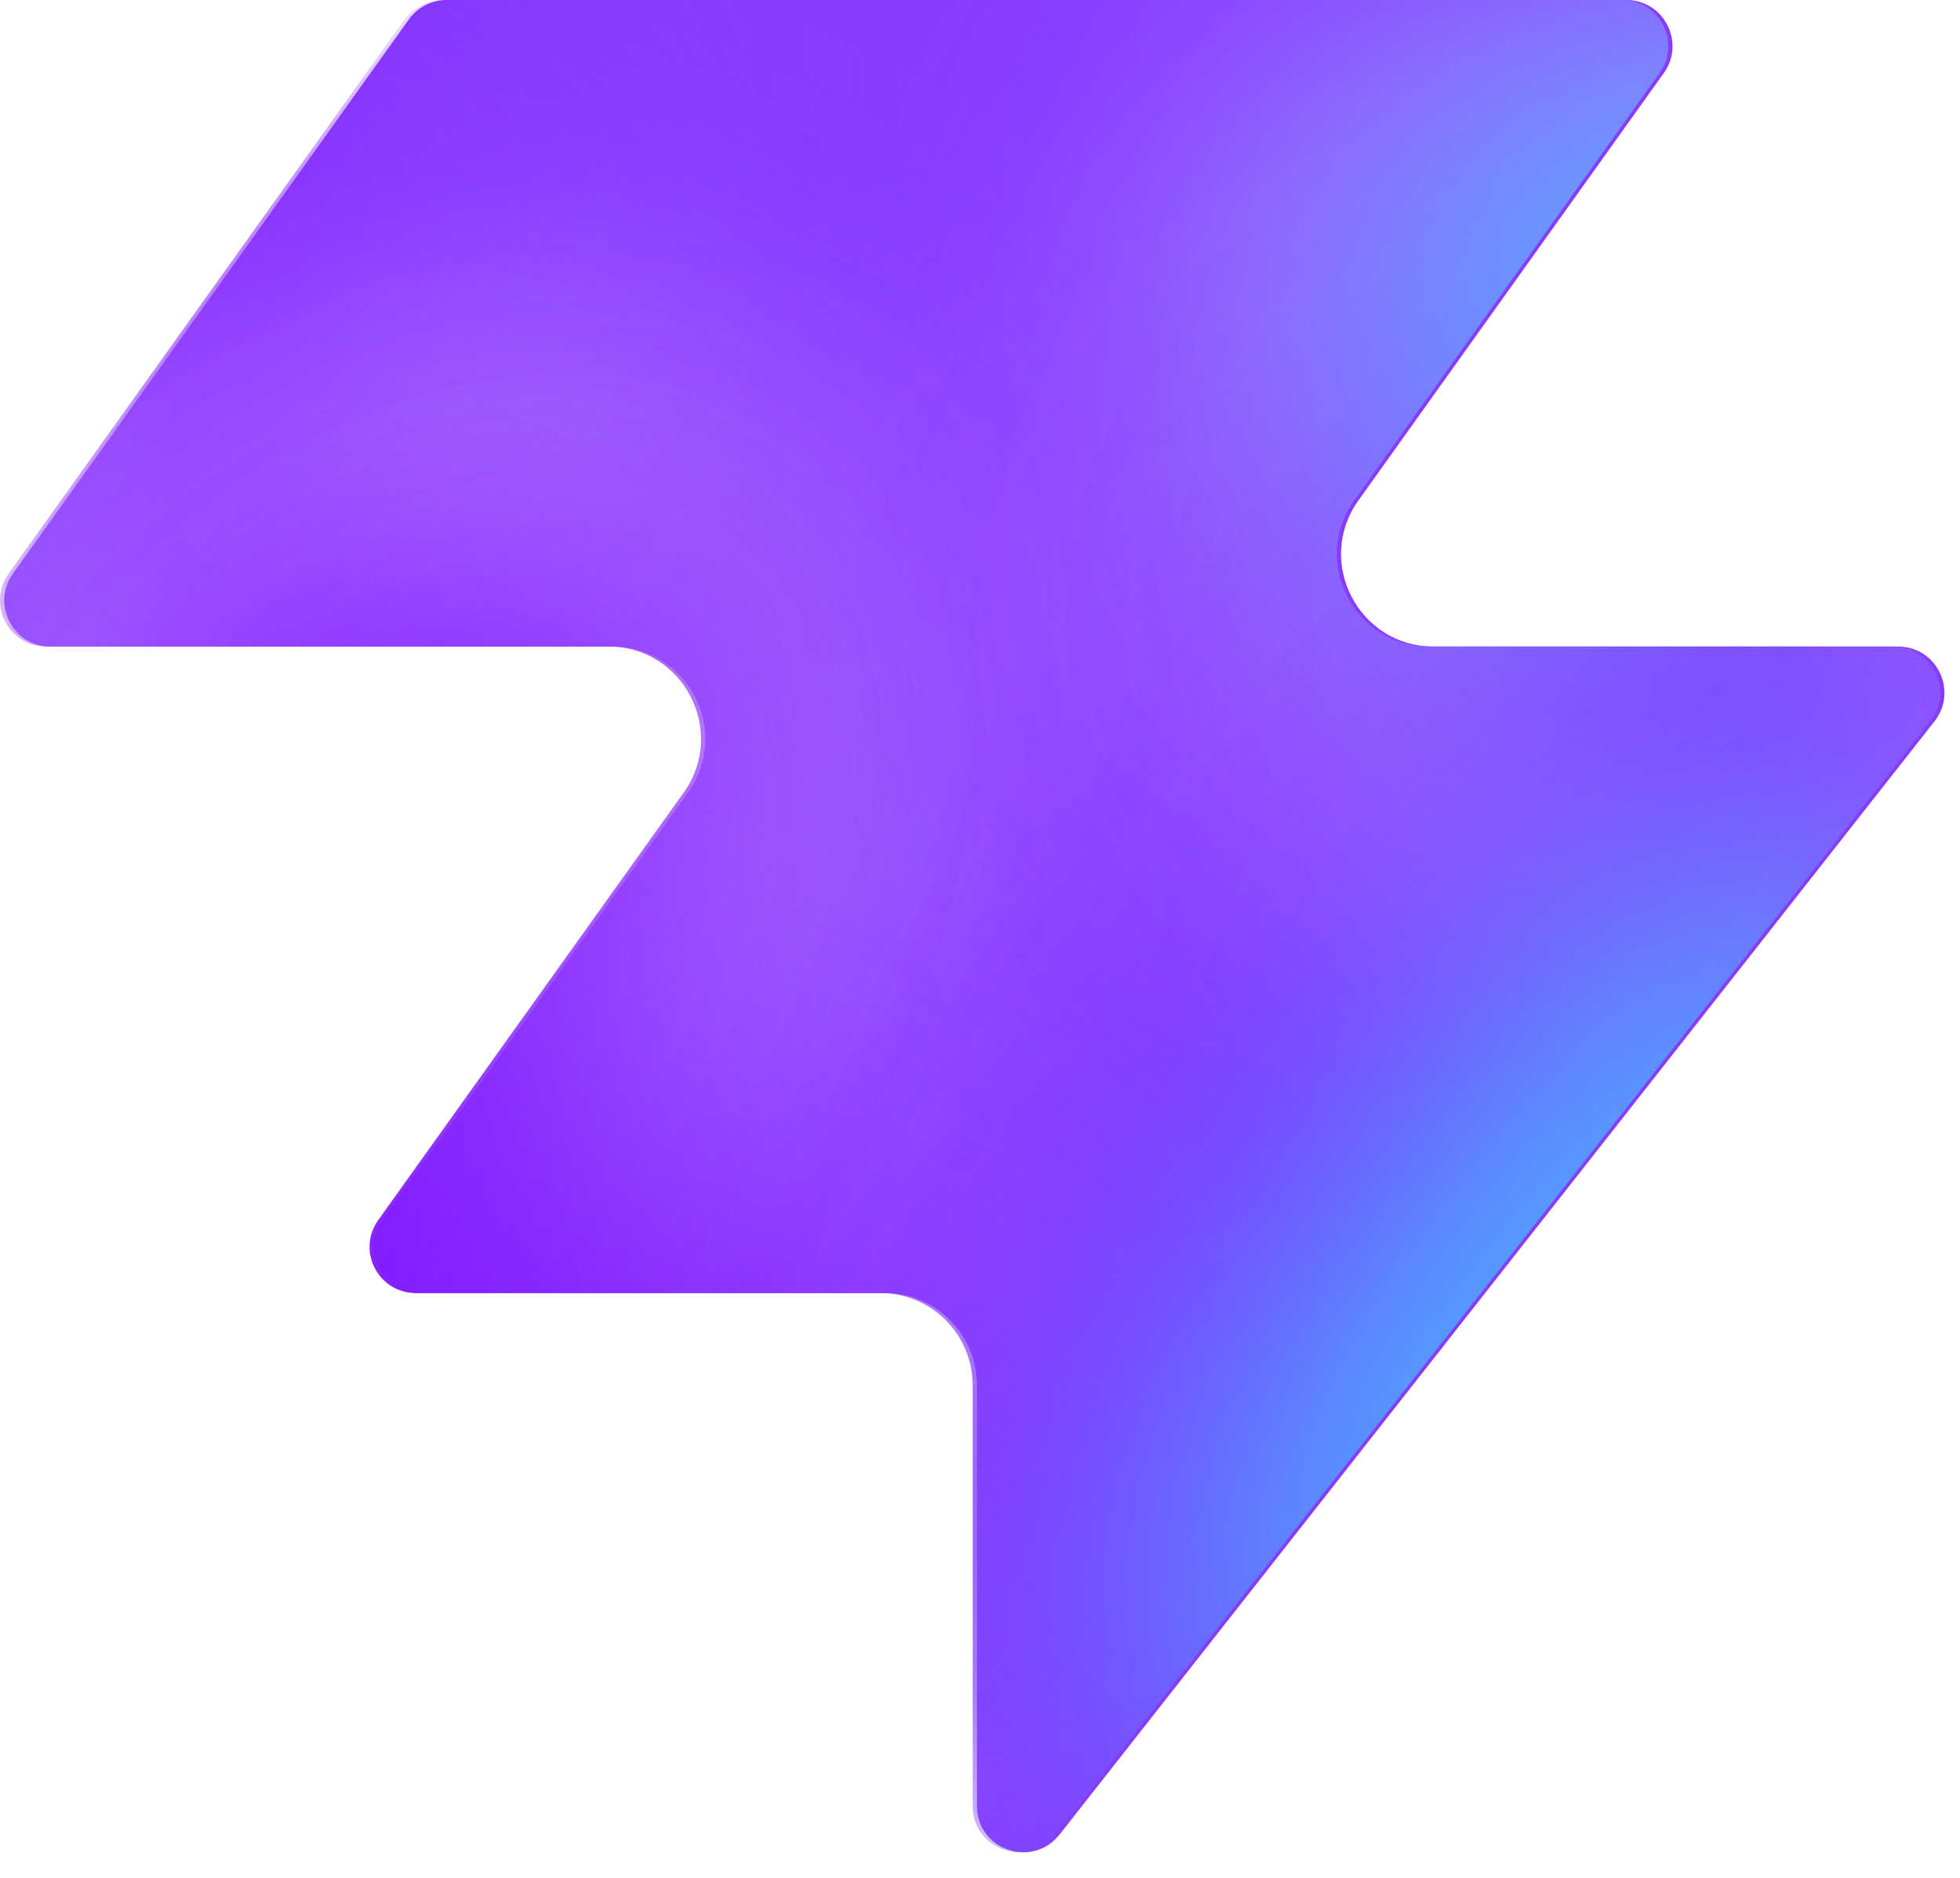
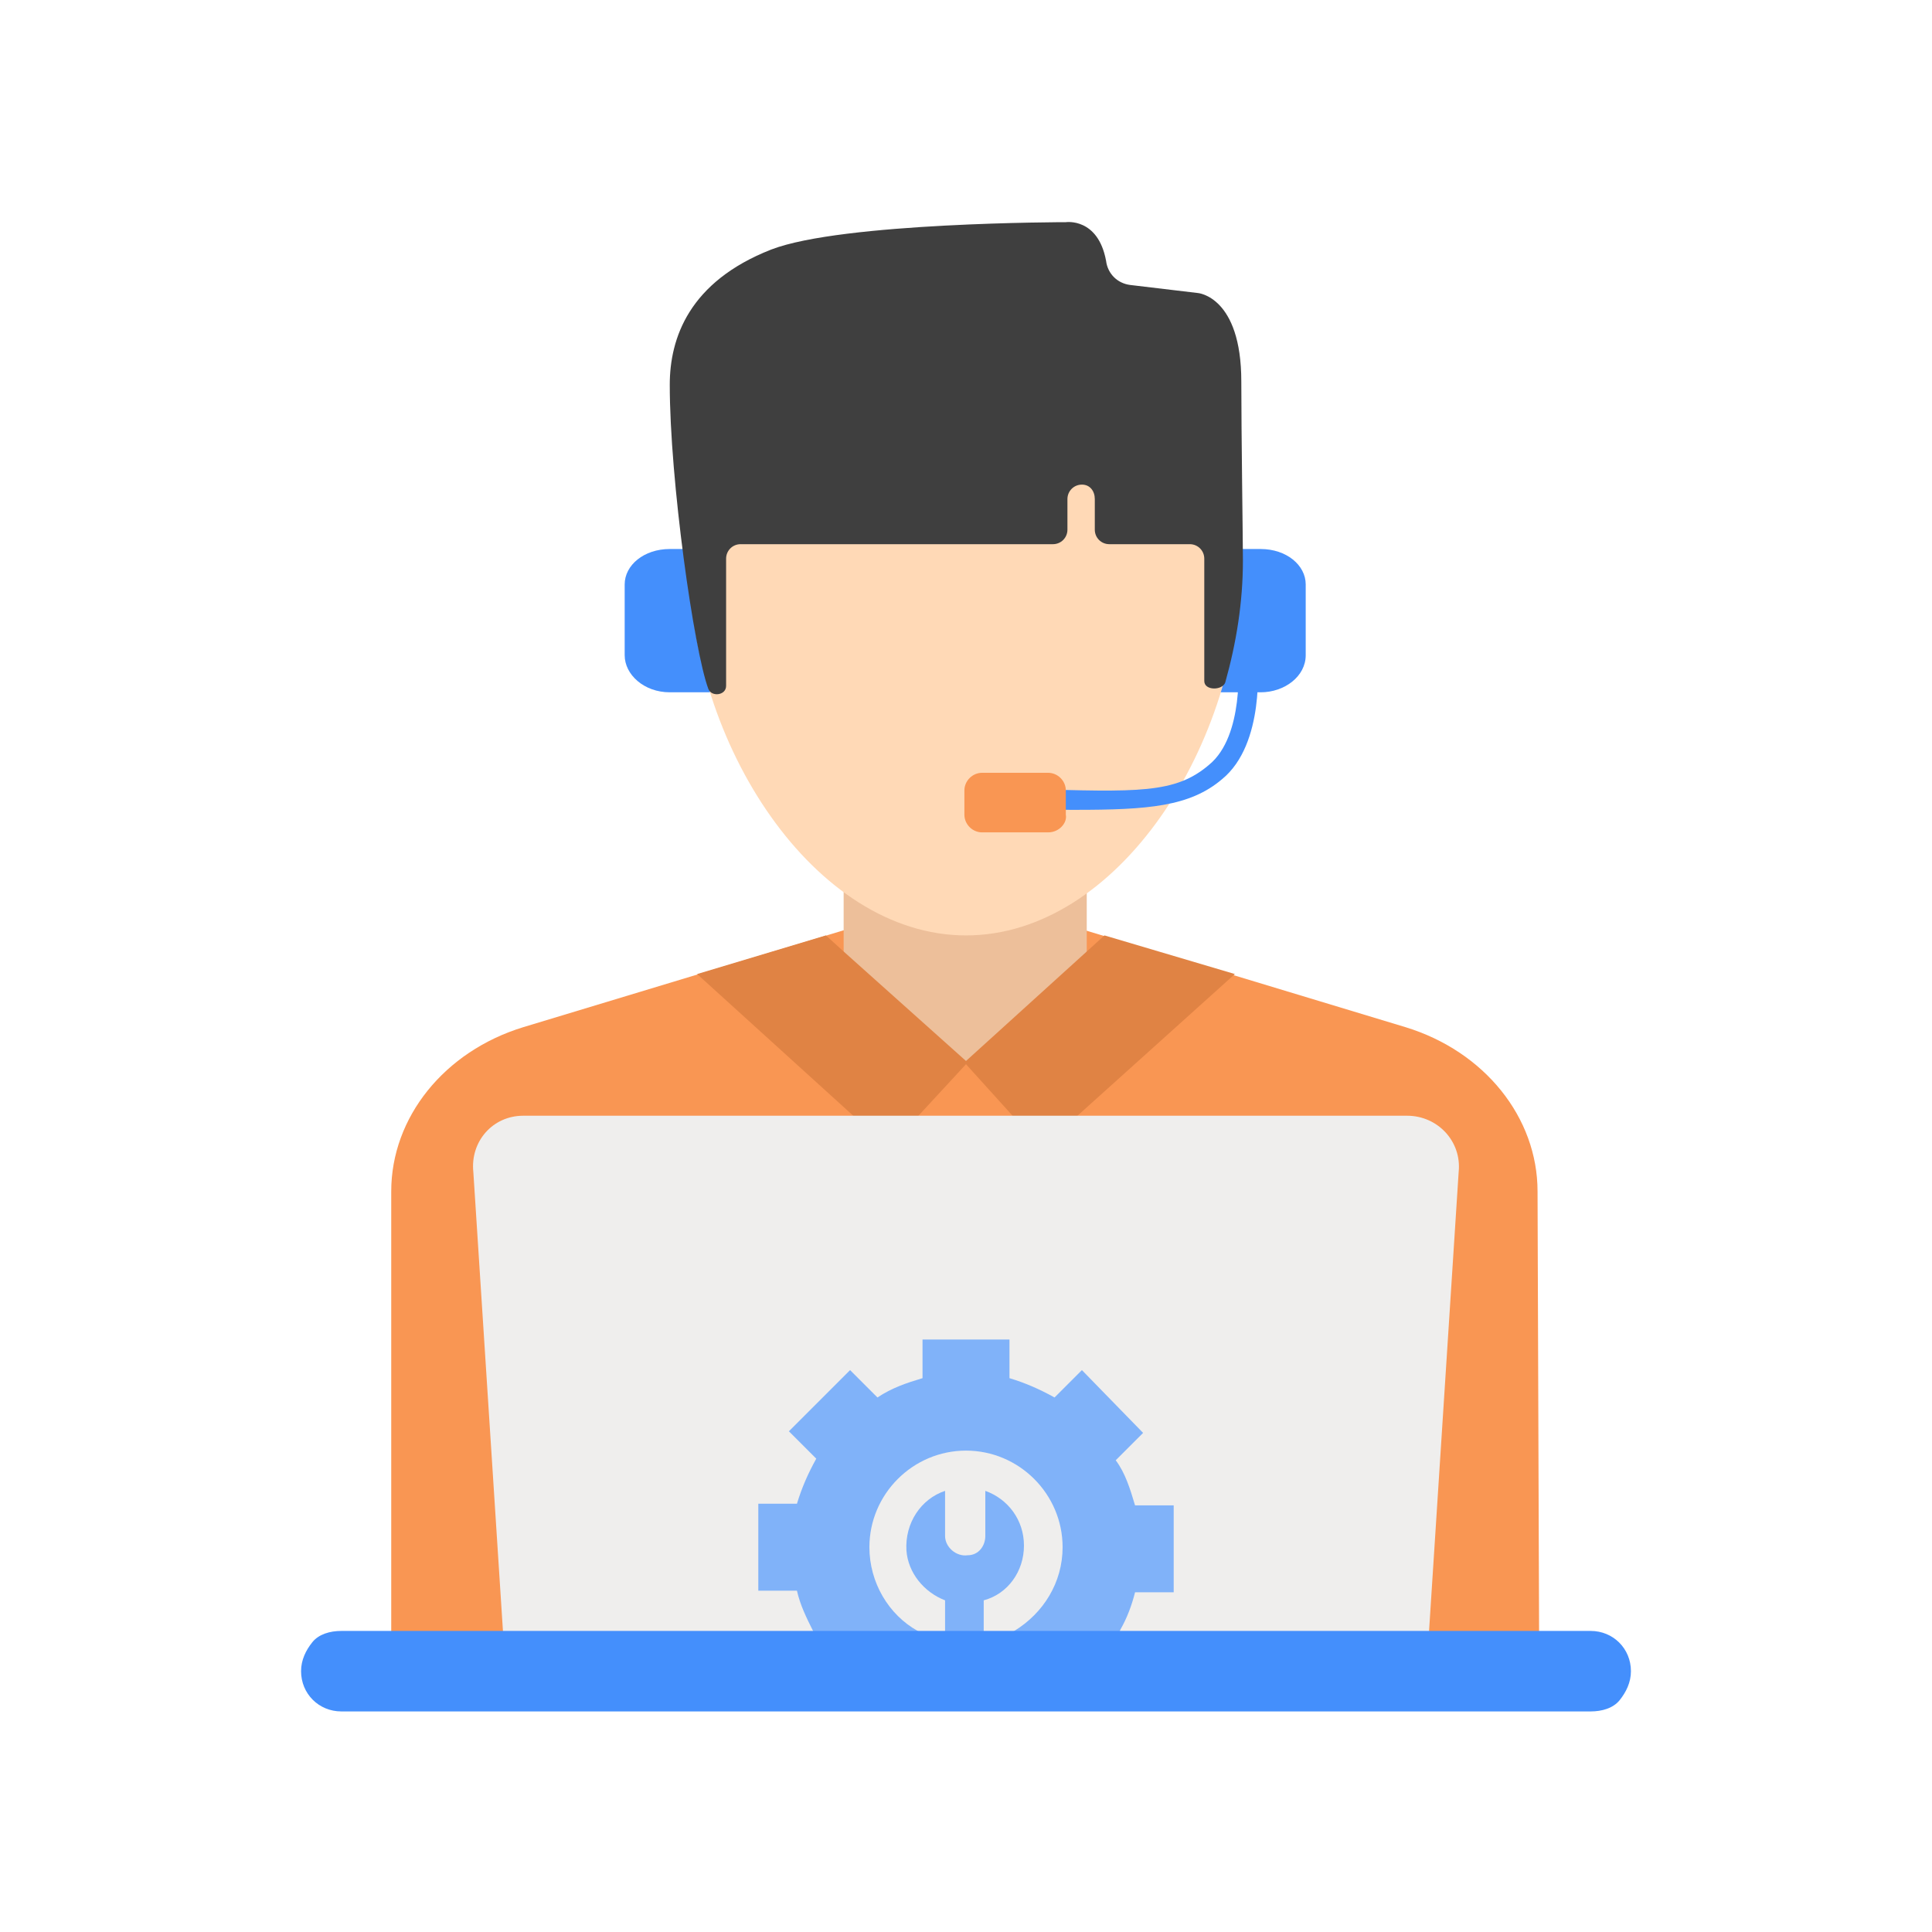
- <svg xmlns="http://www.w3.org/2000/svg" width="48" height="46" fill="none" viewBox="0 0 48 46">
-   <path fill="#863bff" d="M25.946 44.938c-.664.845-2.021.375-2.021-.698V33.937a2.26 2.26 0 0 0-2.262-2.262H10.287c-.92 0-1.456-1.04-.92-1.788l7.48-10.471c1.07-1.497 0-3.578-1.842-3.578H1.237c-.92 0-1.456-1.04-.92-1.788L10.013.474c.214-.297.556-.474.92-.474h28.894c.92 0 1.456 1.04.92 1.788l-7.48 10.471c-1.07 1.498 0 3.579 1.842 3.579h11.377c.943 0 1.473 1.088.89 1.83L25.947 44.94z" style="fill:#863bff;fill:color(display-p3 .525 .23 1);fill-opacity:1" />
-   <mask id="a" width="48" height="46" x="0" y="0" maskUnits="userSpaceOnUse" style="mask-type:alpha">
-     <path fill="#000" d="M25.842 44.938c-.664.844-2.021.375-2.021-.698V33.937a2.26 2.26 0 0 0-2.262-2.262H10.183c-.92 0-1.456-1.04-.92-1.788l7.48-10.471c1.07-1.498 0-3.579-1.842-3.579H1.133c-.92 0-1.456-1.04-.92-1.787L9.91.473c.214-.297.556-.474.92-.474h28.894c.92 0 1.456 1.04.92 1.788l-7.48 10.471c-1.07 1.498 0 3.578 1.842 3.578h11.377c.943 0 1.473 1.088.89 1.832L25.843 44.94z" style="fill:#000;fill-opacity:1" />
-   </mask>
-   <g mask="url(#a)">
-     <g filter="url(#b)">
-       <ellipse cx="5.508" cy="14.704" fill="#ede6ff" rx="5.508" ry="14.704" style="fill:#ede6ff;fill:color(display-p3 .927 .903 1);fill-opacity:1" transform="matrix(.00324 1 1 -.00324 -4.47 31.516)" />
+ <svg xmlns="http://www.w3.org/2000/svg" width="800px" height="800px" viewBox="0 0 120 120" id="Layer_1" version="1.1" xml:space="preserve">
+   <style type="text/css">
+ 	.st0{fill:#448FFC;}
+ 	.st1{fill:#F99653;}
+ 	.st2{fill:#FFD551;}
+ 	.st3{fill:#EDBF9A;}
+ 	.st4{fill:#FFD9B6;}
+ 	.st5{fill:#E08344;}
+ 	.st6{fill:#3F3F3F;}
+ 	.st7{fill:#EFEEED;}
+ 	.st8{fill:#80B2F9;}
+ </style>
+   <g>
+     <g>
+       <g>
+         <path class="st0" d="M78.3,34.1h-2.7V43h2.7c1.5,0,2.8-1,2.8-2.3v-4.4C81.1,35.1,79.9,34.1,78.3,34.1z" />
+         <path class="st0" d="M38.8,36.3v4.4c0,1.2,1.2,2.3,2.8,2.3h2.7v-8.9h-2.7C40,34.1,38.8,35.1,38.8,36.3z" />
+       </g>
+       <path class="st1" d="M95.6,102.7H24.3V74c0-4.6,3.3-8.7,8.2-10.2l20.5-6.2c4.6-1.4,9.4-1.4,13.8,0l20.5,6.2    c4.9,1.5,8.2,5.6,8.2,10.2L95.6,102.7L95.6,102.7z" />
+       <rect class="st2" height="2.6" width="11.9" x="64.7" y="78" />
+       <rect class="st3" height="21" width="15.1" x="52.4" y="45.1" />
+       <path class="st4" d="M77.1,34.7c0,11.6-7.7,23.4-17.1,23.4S42.8,46.2,42.8,34.7S50.5,16.1,60,16.1S77.1,23.1,77.1,34.7z" />
+       <g>
+         <path class="st5" d="M40.7,81.9h-0.5c-0.5,0-1,0.4-1,1v19.7h2.6V83C41.7,82.4,41.2,81.9,40.7,81.9z" />
+         <path class="st5" d="M79.8,81.9h-0.5c-0.5,0-1,0.4-1,1v19.7h2.6V83C80.8,82.4,80.4,81.9,79.8,81.9z" />
+         <polygon class="st5" points="67.5,59.1 60,65.9 52.4,59.1 51.3,58.1 43.3,60.5 55.2,71.3 60,66.1 64.7,71.3 76.7,60.5 68.6,58.1         " />
+       </g>
+       <g>
+         <path class="st0" d="M66.8,50.3c-1.2,0-1.5,0-3-0.1h-1.5v-1.2h1.5c6.9,0.2,9.2,0.3,11.3-1.5c2.2-1.8,1.8-6.4,1.8-6.5l1.2-0.1     c0,0.2,0.5,5.3-2.2,7.5C73.9,50.1,71.3,50.3,66.8,50.3z" />
+       </g>
+       <path class="st1" d="M65.1,51.7H61c-0.6,0-1.1-0.5-1.1-1.1v-1.5c0-0.6,0.5-1.1,1.1-1.1h4.1c0.6,0,1.1,0.5,1.1,1.1v1.5    C66.3,51.1,65.8,51.7,65.1,51.7z" />
+       <path class="st6" d="M77.1,23.7c0-5.3-2.7-5.5-2.7-5.5l-4.2-0.5c-0.8-0.1-1.4-0.7-1.5-1.5c-0.5-2.7-2.5-2.4-2.5-2.4    s-13.9,0-18.3,1.7c-5.1,2-6.3,5.5-6.3,8.4c0,5.9,1.5,16.5,2.4,18.9c0.2,0.5,1.1,0.4,1.1-0.2v-7.9c0-0.5,0.4-0.9,0.9-0.9h19.4    c0.5,0,0.9-0.4,0.9-0.9V31c0-0.5,0.4-0.9,0.9-0.9S68,30.5,68,31v1.9c0,0.5,0.4,0.9,0.9,0.9h5c0.5,0,0.9,0.4,0.9,0.9v7.6    c0,0.6,1.1,0.6,1.3,0.1c0.7-2.5,1.1-5,1.1-7.6C77.2,33.7,77.1,26.8,77.1,23.7z" />
    </g>
-     <g filter="url(#c)">
-       <ellipse cx="10.399" cy="29.851" fill="#ede6ff" rx="10.399" ry="29.851" style="fill:#ede6ff;fill:color(display-p3 .927 .903 1);fill-opacity:1" transform="matrix(.00324 1 1 -.00324 -39.328 7.883)" />
+     <path class="st7" d="M32.5,69.3h54.9c1.9,0,3.4,1.6,3.2,3.5l-2,31H31.4l-2-31C29.2,70.9,30.6,69.3,32.5,69.3z" />
+     <g>
+       <path class="st8" d="M63.6,96c0-1.6-1-2.9-2.4-3.4v2.8c0,0.6-0.4,1.2-1.1,1.2c-0.7,0.1-1.4-0.5-1.4-1.2v-2.8    c-1.5,0.5-2.5,2-2.4,3.7c0.1,1.4,1.1,2.6,2.4,3.1v3.7h2.4v-3.7C62.6,99,63.6,97.6,63.6,96z" />
+       <path class="st8" d="M70.5,98.9h2.4v-5.4h-2.4c-0.3-1-0.6-2-1.2-2.8L71,89l-3.8-3.9l-1.7,1.7c-0.9-0.5-1.8-0.9-2.8-1.2v-2.4h-5.4    v2.4c-1,0.3-1.9,0.6-2.8,1.2l-1.7-1.7L49,88.9l1.7,1.7c-0.5,0.9-0.9,1.8-1.2,2.8h-2.4v5.4h2.4c0.2,0.9,0.6,1.7,1,2.5    c0,0.1,0.1,0.2,0.2,0.3l-1.7,1.7l2.9,2.9h1.8l0.8-0.8c0.5,0.3,1.1,0.6,1.6,0.8h7.8c0.6-0.2,1.1-0.5,1.6-0.8l0.8,0.8h1.8l3-2.9    l-1.7-1.7c0.1-0.1,0.1-0.2,0.2-0.4C70,100.5,70.3,99.7,70.5,98.9z M61.2,102c-0.4,0.1-0.8,0.1-1.2,0.1c-0.4,0-0.8,0-1.2-0.1    c-0.6-0.1-1.2-0.4-1.8-0.7c-1.8-1-3-3-3-5.2c0-3.3,2.7-6,6-6s6,2.7,6,6c0,2.2-1.2,4.1-3,5.2C62.5,101.6,61.8,101.9,61.2,102z" />
    </g>
-     <g filter="url(#d)">
-       <ellipse cx="5.508" cy="30.487" fill="#7e14ff" rx="5.508" ry="30.487" style="fill:#7e14ff;fill:color(display-p3 .492 .077 1);fill-opacity:1" transform="rotate(89.814 -25.913 -14.639)scale(1 -1)" />
-     </g>
-     <g filter="url(#e)">
-       <ellipse cx="5.508" cy="30.599" fill="#7e14ff" rx="5.508" ry="30.599" style="fill:#7e14ff;fill:color(display-p3 .492 .077 1);fill-opacity:1" transform="rotate(89.814 -32.644 -3.334)scale(1 -1)" />
-     </g>
-     <g filter="url(#f)">
-       <ellipse cx="5.508" cy="30.599" fill="#7e14ff" rx="5.508" ry="30.599" style="fill:#7e14ff;fill:color(display-p3 .492 .077 1);fill-opacity:1" transform="matrix(.00324 1 1 -.00324 -34.34 30.47)" />
-     </g>
-     <g filter="url(#g)">
-       <ellipse cx="14.072" cy="22.078" fill="#ede6ff" rx="14.072" ry="22.078" style="fill:#ede6ff;fill:color(display-p3 .927 .903 1);fill-opacity:1" transform="rotate(93.35 24.506 48.493)scale(-1 1)" />
-     </g>
-     <g filter="url(#h)">
-       <ellipse cx="3.47" cy="21.501" fill="#7e14ff" rx="3.47" ry="21.501" style="fill:#7e14ff;fill:color(display-p3 .492 .077 1);fill-opacity:1" transform="rotate(89.009 28.708 47.59)scale(-1 1)" />
-     </g>
-     <g filter="url(#i)">
-       <ellipse cx="3.47" cy="21.501" fill="#7e14ff" rx="3.47" ry="21.501" style="fill:#7e14ff;fill:color(display-p3 .492 .077 1);fill-opacity:1" transform="rotate(89.009 28.708 47.59)scale(-1 1)" />
-     </g>
-     <g filter="url(#j)">
-       <ellipse cx=".387" cy="8.972" fill="#7e14ff" rx="4.407" ry="29.108" style="fill:#7e14ff;fill:color(display-p3 .492 .077 1);fill-opacity:1" transform="rotate(39.51 .387 8.972)" />
-     </g>
-     <g filter="url(#k)">
-       <ellipse cx="47.523" cy="-6.092" fill="#7e14ff" rx="4.407" ry="29.108" style="fill:#7e14ff;fill:color(display-p3 .492 .077 1);fill-opacity:1" transform="rotate(37.892 47.523 -6.092)" />
-     </g>
-     <g filter="url(#l)">
-       <ellipse cx="41.412" cy="6.333" fill="#47bfff" rx="5.971" ry="9.665" style="fill:#47bfff;fill:color(display-p3 .28 .748 1);fill-opacity:1" transform="rotate(37.892 41.412 6.333)" />
-     </g>
-     <g filter="url(#m)">
-       <ellipse cx="-1.879" cy="38.332" fill="#7e14ff" rx="4.407" ry="29.108" style="fill:#7e14ff;fill:color(display-p3 .492 .077 1);fill-opacity:1" transform="rotate(37.892 -1.88 38.332)" />
-     </g>
-     <g filter="url(#n)">
-       <ellipse cx="-1.879" cy="38.332" fill="#7e14ff" rx="4.407" ry="29.108" style="fill:#7e14ff;fill:color(display-p3 .492 .077 1);fill-opacity:1" transform="rotate(37.892 -1.88 38.332)" />
-     </g>
-     <g filter="url(#o)">
-       <ellipse cx="35.651" cy="29.907" fill="#7e14ff" rx="4.407" ry="29.108" style="fill:#7e14ff;fill:color(display-p3 .492 .077 1);fill-opacity:1" transform="rotate(37.892 35.651 29.907)" />
-     </g>
-     <g filter="url(#p)">
-       <ellipse cx="38.418" cy="32.4" fill="#47bfff" rx="5.971" ry="15.297" style="fill:#47bfff;fill:color(display-p3 .28 .748 1);fill-opacity:1" transform="rotate(37.892 38.418 32.4)" />
-     </g>
+     <path class="st0" d="M101.3,103.8c0,0.7-0.3,1.3-0.7,1.8c-0.4,0.5-1.1,0.7-1.8,0.7H21.2c-1.4,0-2.5-1.1-2.5-2.5   c0-0.7,0.3-1.3,0.7-1.8c0.4-0.5,1.1-0.7,1.8-0.7h77.6C100.2,101.3,101.3,102.4,101.3,103.8z" />
  </g>
-   <defs>
-     <filter id="b" width="60.045" height="41.654" x="-19.77" y="16.149" color-interpolation-filters="sRGB" filterUnits="userSpaceOnUse">
-       <feFlood flood-opacity="0" result="BackgroundImageFix" />
-       <feBlend in="SourceGraphic" in2="BackgroundImageFix" result="shape" />
-       <feGaussianBlur result="effect1_foregroundBlur_2002_17158" stdDeviation="7.659" />
-     </filter>
-     <filter id="c" width="90.34" height="51.437" x="-54.613" y="-7.533" color-interpolation-filters="sRGB" filterUnits="userSpaceOnUse">
-       <feFlood flood-opacity="0" result="BackgroundImageFix" />
-       <feBlend in="SourceGraphic" in2="BackgroundImageFix" result="shape" />
-       <feGaussianBlur result="effect1_foregroundBlur_2002_17158" stdDeviation="7.659" />
-     </filter>
-     <filter id="d" width="79.355" height="29.4" x="-49.64" y="2.03" color-interpolation-filters="sRGB" filterUnits="userSpaceOnUse">
-       <feFlood flood-opacity="0" result="BackgroundImageFix" />
-       <feBlend in="SourceGraphic" in2="BackgroundImageFix" result="shape" />
-       <feGaussianBlur result="effect1_foregroundBlur_2002_17158" stdDeviation="4.596" />
-     </filter>
-     <filter id="e" width="79.579" height="29.4" x="-45.045" y="20.029" color-interpolation-filters="sRGB" filterUnits="userSpaceOnUse">
-       <feFlood flood-opacity="0" result="BackgroundImageFix" />
-       <feBlend in="SourceGraphic" in2="BackgroundImageFix" result="shape" />
-       <feGaussianBlur result="effect1_foregroundBlur_2002_17158" stdDeviation="4.596" />
-     </filter>
-     <filter id="f" width="79.579" height="29.4" x="-43.513" y="21.178" color-interpolation-filters="sRGB" filterUnits="userSpaceOnUse">
-       <feFlood flood-opacity="0" result="BackgroundImageFix" />
-       <feBlend in="SourceGraphic" in2="BackgroundImageFix" result="shape" />
-       <feGaussianBlur result="effect1_foregroundBlur_2002_17158" stdDeviation="4.596" />
-     </filter>
-     <filter id="g" width="74.749" height="58.852" x="15.756" y="-17.901" color-interpolation-filters="sRGB" filterUnits="userSpaceOnUse">
-       <feFlood flood-opacity="0" result="BackgroundImageFix" />
-       <feBlend in="SourceGraphic" in2="BackgroundImageFix" result="shape" />
-       <feGaussianBlur result="effect1_foregroundBlur_2002_17158" stdDeviation="7.659" />
-     </filter>
-     <filter id="h" width="61.377" height="25.362" x="23.548" y="2.284" color-interpolation-filters="sRGB" filterUnits="userSpaceOnUse">
-       <feFlood flood-opacity="0" result="BackgroundImageFix" />
-       <feBlend in="SourceGraphic" in2="BackgroundImageFix" result="shape" />
-       <feGaussianBlur result="effect1_foregroundBlur_2002_17158" stdDeviation="4.596" />
-     </filter>
-     <filter id="i" width="61.377" height="25.362" x="23.548" y="2.284" color-interpolation-filters="sRGB" filterUnits="userSpaceOnUse">
-       <feFlood flood-opacity="0" result="BackgroundImageFix" />
-       <feBlend in="SourceGraphic" in2="BackgroundImageFix" result="shape" />
-       <feGaussianBlur result="effect1_foregroundBlur_2002_17158" stdDeviation="4.596" />
-     </filter>
-     <filter id="j" width="56.045" height="63.649" x="-27.636" y="-22.853" color-interpolation-filters="sRGB" filterUnits="userSpaceOnUse">
-       <feFlood flood-opacity="0" result="BackgroundImageFix" />
-       <feBlend in="SourceGraphic" in2="BackgroundImageFix" result="shape" />
-       <feGaussianBlur result="effect1_foregroundBlur_2002_17158" stdDeviation="4.596" />
-     </filter>
-     <filter id="k" width="54.814" height="64.646" x="20.116" y="-38.415" color-interpolation-filters="sRGB" filterUnits="userSpaceOnUse">
-       <feFlood flood-opacity="0" result="BackgroundImageFix" />
-       <feBlend in="SourceGraphic" in2="BackgroundImageFix" result="shape" />
-       <feGaussianBlur result="effect1_foregroundBlur_2002_17158" stdDeviation="4.596" />
-     </filter>
-     <filter id="l" width="33.541" height="35.313" x="24.641" y="-11.323" color-interpolation-filters="sRGB" filterUnits="userSpaceOnUse">
-       <feFlood flood-opacity="0" result="BackgroundImageFix" />
-       <feBlend in="SourceGraphic" in2="BackgroundImageFix" result="shape" />
-       <feGaussianBlur result="effect1_foregroundBlur_2002_17158" stdDeviation="4.596" />
-     </filter>
-     <filter id="m" width="54.814" height="64.646" x="-29.286" y="6.009" color-interpolation-filters="sRGB" filterUnits="userSpaceOnUse">
-       <feFlood flood-opacity="0" result="BackgroundImageFix" />
-       <feBlend in="SourceGraphic" in2="BackgroundImageFix" result="shape" />
-       <feGaussianBlur result="effect1_foregroundBlur_2002_17158" stdDeviation="4.596" />
-     </filter>
-     <filter id="n" width="54.814" height="64.646" x="-29.286" y="6.009" color-interpolation-filters="sRGB" filterUnits="userSpaceOnUse">
-       <feFlood flood-opacity="0" result="BackgroundImageFix" />
-       <feBlend in="SourceGraphic" in2="BackgroundImageFix" result="shape" />
-       <feGaussianBlur result="effect1_foregroundBlur_2002_17158" stdDeviation="4.596" />
-     </filter>
-     <filter id="o" width="54.814" height="64.646" x="8.244" y="-2.416" color-interpolation-filters="sRGB" filterUnits="userSpaceOnUse">
-       <feFlood flood-opacity="0" result="BackgroundImageFix" />
-       <feBlend in="SourceGraphic" in2="BackgroundImageFix" result="shape" />
-       <feGaussianBlur result="effect1_foregroundBlur_2002_17158" stdDeviation="4.596" />
-     </filter>
-     <filter id="p" width="39.409" height="43.623" x="18.713" y="10.588" color-interpolation-filters="sRGB" filterUnits="userSpaceOnUse">
-       <feFlood flood-opacity="0" result="BackgroundImageFix" />
-       <feBlend in="SourceGraphic" in2="BackgroundImageFix" result="shape" />
-       <feGaussianBlur result="effect1_foregroundBlur_2002_17158" stdDeviation="4.596" />
-     </filter>
-   </defs>
</svg>
